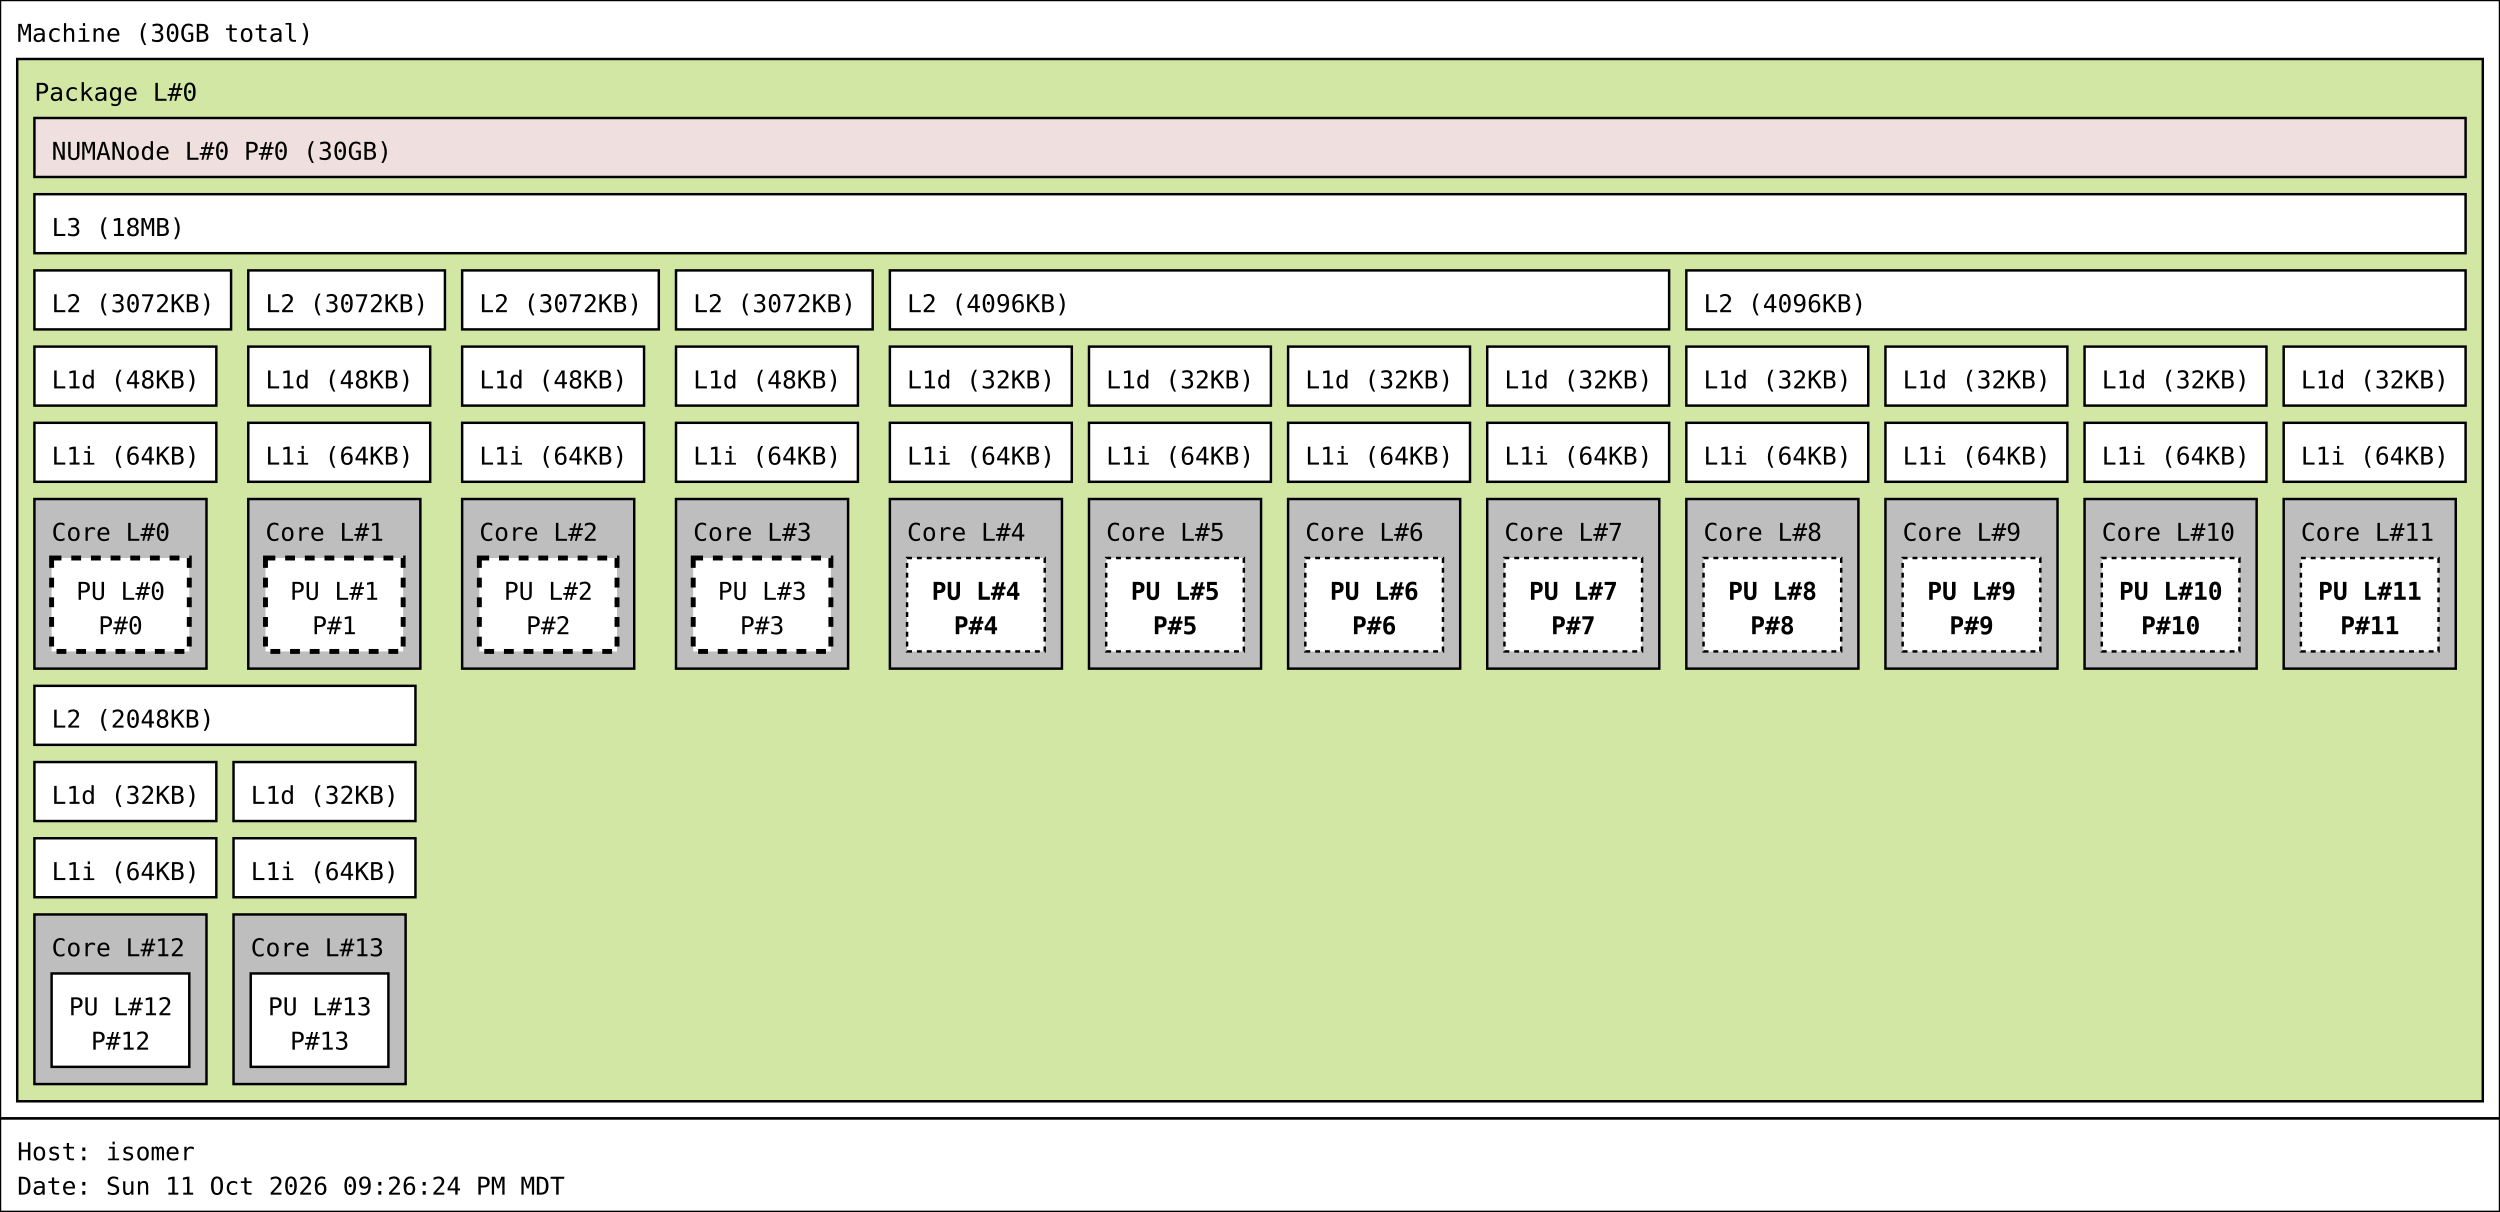
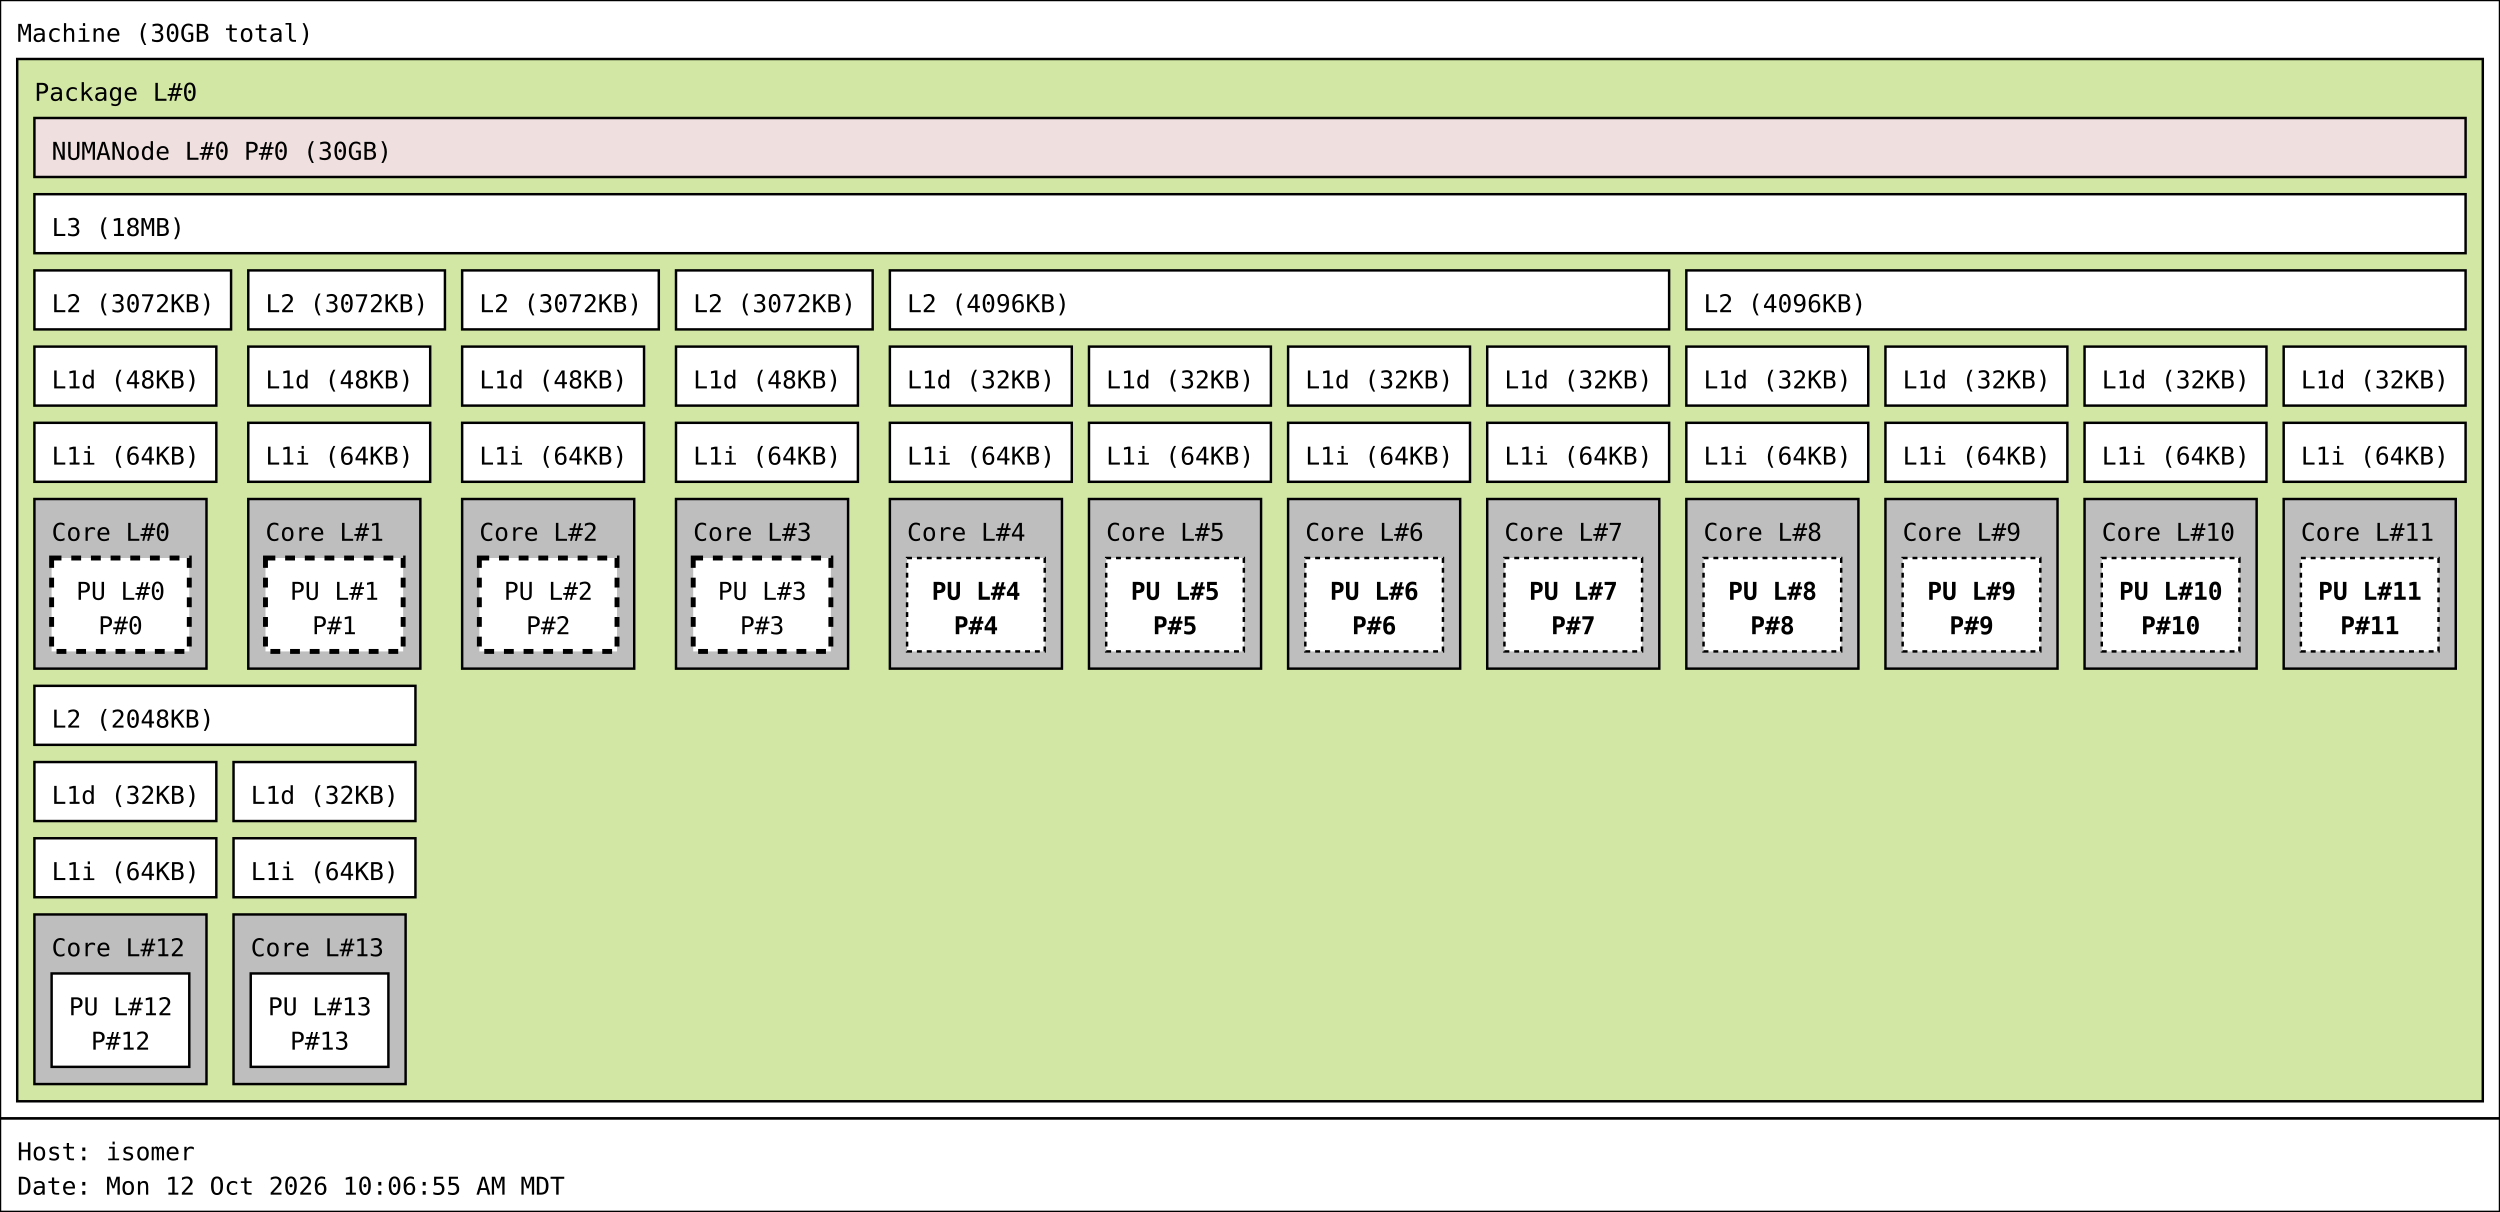
<svg xmlns="http://www.w3.org/2000/svg" width="1017px" height="493px" viewBox="0 0 1017px 493px" version="1.1">
  <rect id="Machine_0_rect" class="Machine" x="0" y="0" width="1017" height="455" fill="rgb(255,255,255)" stroke="rgb(0,0,0)" stroke-width="1" />
  <text id="Machine_0_text" class="Machine" font-family="Monospace" x="7" y="17" fill="rgb(0,0,0)" font-size="10px">Machine (30GB total)</text>
  <rect id="Package_0_rect" class="Package" x="7" y="24" width="1003" height="424" fill="rgb(210,231,164)" stroke="rgb(0,0,0)" stroke-width="1" />
  <text id="Package_0_text" class="Package" font-family="Monospace" x="14" y="41" fill="rgb(0,0,0)" font-size="10px">Package L#0</text>
  <rect id="L3_0_rect" class="L3" x="14" y="79" width="989" height="24" fill="rgb(255,255,255)" stroke="rgb(0,0,0)" stroke-width="1" />
  <text id="L3_0_text" class="L3" font-family="Monospace" x="21" y="96" fill="rgb(0,0,0)" font-size="10px">L3 (18MB)</text>
  <rect id="L2_0_rect" class="L2" x="14" y="110" width="80" height="24" fill="rgb(255,255,255)" stroke="rgb(0,0,0)" stroke-width="1" />
  <text id="L2_0_text" class="L2" font-family="Monospace" x="21" y="127" fill="rgb(0,0,0)" font-size="10px">L2 (3072KB)</text>
  <rect id="L1d_0_rect" class="L1d" x="14" y="141" width="74" height="24" fill="rgb(255,255,255)" stroke="rgb(0,0,0)" stroke-width="1" />
  <text id="L1d_0_text" class="L1d" font-family="Monospace" x="21" y="158" fill="rgb(0,0,0)" font-size="10px">L1d (48KB)</text>
  <rect id="L1i_0_rect" class="L1i" x="14" y="172" width="74" height="24" fill="rgb(255,255,255)" stroke="rgb(0,0,0)" stroke-width="1" />
  <text id="L1i_0_text" class="L1i" font-family="Monospace" x="21" y="189" fill="rgb(0,0,0)" font-size="10px">L1i (64KB)</text>
  <rect id="Core_0_rect" class="Core" x="14" y="203" width="70" height="69" fill="rgb(190,190,190)" stroke="rgb(0,0,0)" stroke-width="1" />
  <text id="Core_0_text" class="Core" font-family="Monospace" x="21" y="220" fill="rgb(0,0,0)" font-size="10px">Core L#0</text>
  <rect id="PU_0_rect" class="PU" x="21" y="227" width="56" height="38" fill="rgb(255,255,255)" stroke="rgb(0,0,0)" stroke-width="2" stroke-dasharray="4" />
  <text id="PU_0_text" class="PU" font-family="Monospace" x="31" y="244" fill="rgb(0,0,0)" font-size="10px">PU L#0</text>
  <text id="PU_0_text_1" class="PU" font-family="Monospace" x="40" y="258" fill="rgb(0,0,0)" font-size="10px">P#0</text>
  <rect id="L2_1_rect" class="L2" x="101" y="110" width="80" height="24" fill="rgb(255,255,255)" stroke="rgb(0,0,0)" stroke-width="1" />
  <text id="L2_1_text" class="L2" font-family="Monospace" x="108" y="127" fill="rgb(0,0,0)" font-size="10px">L2 (3072KB)</text>
  <rect id="L1d_1_rect" class="L1d" x="101" y="141" width="74" height="24" fill="rgb(255,255,255)" stroke="rgb(0,0,0)" stroke-width="1" />
  <text id="L1d_1_text" class="L1d" font-family="Monospace" x="108" y="158" fill="rgb(0,0,0)" font-size="10px">L1d (48KB)</text>
  <rect id="L1i_1_rect" class="L1i" x="101" y="172" width="74" height="24" fill="rgb(255,255,255)" stroke="rgb(0,0,0)" stroke-width="1" />
  <text id="L1i_1_text" class="L1i" font-family="Monospace" x="108" y="189" fill="rgb(0,0,0)" font-size="10px">L1i (64KB)</text>
  <rect id="Core_1_rect" class="Core" x="101" y="203" width="70" height="69" fill="rgb(190,190,190)" stroke="rgb(0,0,0)" stroke-width="1" />
  <text id="Core_1_text" class="Core" font-family="Monospace" x="108" y="220" fill="rgb(0,0,0)" font-size="10px">Core L#1</text>
  <rect id="PU_1_rect" class="PU" x="108" y="227" width="56" height="38" fill="rgb(255,255,255)" stroke="rgb(0,0,0)" stroke-width="2" stroke-dasharray="4" />
  <text id="PU_1_text" class="PU" font-family="Monospace" x="118" y="244" fill="rgb(0,0,0)" font-size="10px">PU L#1</text>
  <text id="PU_1_text_1" class="PU" font-family="Monospace" x="127" y="258" fill="rgb(0,0,0)" font-size="10px">P#1</text>
  <rect id="L2_2_rect" class="L2" x="188" y="110" width="80" height="24" fill="rgb(255,255,255)" stroke="rgb(0,0,0)" stroke-width="1" />
  <text id="L2_2_text" class="L2" font-family="Monospace" x="195" y="127" fill="rgb(0,0,0)" font-size="10px">L2 (3072KB)</text>
  <rect id="L1d_2_rect" class="L1d" x="188" y="141" width="74" height="24" fill="rgb(255,255,255)" stroke="rgb(0,0,0)" stroke-width="1" />
  <text id="L1d_2_text" class="L1d" font-family="Monospace" x="195" y="158" fill="rgb(0,0,0)" font-size="10px">L1d (48KB)</text>
  <rect id="L1i_2_rect" class="L1i" x="188" y="172" width="74" height="24" fill="rgb(255,255,255)" stroke="rgb(0,0,0)" stroke-width="1" />
  <text id="L1i_2_text" class="L1i" font-family="Monospace" x="195" y="189" fill="rgb(0,0,0)" font-size="10px">L1i (64KB)</text>
  <rect id="Core_2_rect" class="Core" x="188" y="203" width="70" height="69" fill="rgb(190,190,190)" stroke="rgb(0,0,0)" stroke-width="1" />
  <text id="Core_2_text" class="Core" font-family="Monospace" x="195" y="220" fill="rgb(0,0,0)" font-size="10px">Core L#2</text>
  <rect id="PU_2_rect" class="PU" x="195" y="227" width="56" height="38" fill="rgb(255,255,255)" stroke="rgb(0,0,0)" stroke-width="2" stroke-dasharray="4" />
  <text id="PU_2_text" class="PU" font-family="Monospace" x="205" y="244" fill="rgb(0,0,0)" font-size="10px">PU L#2</text>
  <text id="PU_2_text_1" class="PU" font-family="Monospace" x="214" y="258" fill="rgb(0,0,0)" font-size="10px">P#2</text>
  <rect id="L2_3_rect" class="L2" x="275" y="110" width="80" height="24" fill="rgb(255,255,255)" stroke="rgb(0,0,0)" stroke-width="1" />
  <text id="L2_3_text" class="L2" font-family="Monospace" x="282" y="127" fill="rgb(0,0,0)" font-size="10px">L2 (3072KB)</text>
  <rect id="L1d_3_rect" class="L1d" x="275" y="141" width="74" height="24" fill="rgb(255,255,255)" stroke="rgb(0,0,0)" stroke-width="1" />
  <text id="L1d_3_text" class="L1d" font-family="Monospace" x="282" y="158" fill="rgb(0,0,0)" font-size="10px">L1d (48KB)</text>
  <rect id="L1i_3_rect" class="L1i" x="275" y="172" width="74" height="24" fill="rgb(255,255,255)" stroke="rgb(0,0,0)" stroke-width="1" />
  <text id="L1i_3_text" class="L1i" font-family="Monospace" x="282" y="189" fill="rgb(0,0,0)" font-size="10px">L1i (64KB)</text>
  <rect id="Core_3_rect" class="Core" x="275" y="203" width="70" height="69" fill="rgb(190,190,190)" stroke="rgb(0,0,0)" stroke-width="1" />
  <text id="Core_3_text" class="Core" font-family="Monospace" x="282" y="220" fill="rgb(0,0,0)" font-size="10px">Core L#3</text>
  <rect id="PU_3_rect" class="PU" x="282" y="227" width="56" height="38" fill="rgb(255,255,255)" stroke="rgb(0,0,0)" stroke-width="2" stroke-dasharray="4" />
  <text id="PU_3_text" class="PU" font-family="Monospace" x="292" y="244" fill="rgb(0,0,0)" font-size="10px">PU L#3</text>
  <text id="PU_3_text_1" class="PU" font-family="Monospace" x="301" y="258" fill="rgb(0,0,0)" font-size="10px">P#3</text>
  <rect id="L2_4_rect" class="L2" x="362" y="110" width="317" height="24" fill="rgb(255,255,255)" stroke="rgb(0,0,0)" stroke-width="1" />
  <text id="L2_4_text" class="L2" font-family="Monospace" x="369" y="127" fill="rgb(0,0,0)" font-size="10px">L2 (4096KB)</text>
  <rect id="L1d_4_rect" class="L1d" x="362" y="141" width="74" height="24" fill="rgb(255,255,255)" stroke="rgb(0,0,0)" stroke-width="1" />
  <text id="L1d_4_text" class="L1d" font-family="Monospace" x="369" y="158" fill="rgb(0,0,0)" font-size="10px">L1d (32KB)</text>
  <rect id="L1i_4_rect" class="L1i" x="362" y="172" width="74" height="24" fill="rgb(255,255,255)" stroke="rgb(0,0,0)" stroke-width="1" />
  <text id="L1i_4_text" class="L1i" font-family="Monospace" x="369" y="189" fill="rgb(0,0,0)" font-size="10px">L1i (64KB)</text>
  <rect id="Core_4_rect" class="Core" x="362" y="203" width="70" height="69" fill="rgb(190,190,190)" stroke="rgb(0,0,0)" stroke-width="1" />
  <text id="Core_4_text" class="Core" font-family="Monospace" x="369" y="220" fill="rgb(0,0,0)" font-size="10px">Core L#4</text>
  <rect id="PU_4_rect" class="PU" x="369" y="227" width="56" height="38" fill="rgb(255,255,255)" stroke="rgb(0,0,0)" stroke-width="1" stroke-dasharray="2" />
  <text id="PU_4_text" class="PU" font-family="Monospace" font-weight="bold" x="379" y="244" fill="rgb(0,0,0)" font-size="10px">PU L#4</text>
  <text id="PU_4_text_1" class="PU" font-family="Monospace" font-weight="bold" x="388" y="258" fill="rgb(0,0,0)" font-size="10px">P#4</text>
  <rect id="L1d_5_rect" class="L1d" x="443" y="141" width="74" height="24" fill="rgb(255,255,255)" stroke="rgb(0,0,0)" stroke-width="1" />
  <text id="L1d_5_text" class="L1d" font-family="Monospace" x="450" y="158" fill="rgb(0,0,0)" font-size="10px">L1d (32KB)</text>
  <rect id="L1i_5_rect" class="L1i" x="443" y="172" width="74" height="24" fill="rgb(255,255,255)" stroke="rgb(0,0,0)" stroke-width="1" />
  <text id="L1i_5_text" class="L1i" font-family="Monospace" x="450" y="189" fill="rgb(0,0,0)" font-size="10px">L1i (64KB)</text>
  <rect id="Core_5_rect" class="Core" x="443" y="203" width="70" height="69" fill="rgb(190,190,190)" stroke="rgb(0,0,0)" stroke-width="1" />
  <text id="Core_5_text" class="Core" font-family="Monospace" x="450" y="220" fill="rgb(0,0,0)" font-size="10px">Core L#5</text>
  <rect id="PU_5_rect" class="PU" x="450" y="227" width="56" height="38" fill="rgb(255,255,255)" stroke="rgb(0,0,0)" stroke-width="1" stroke-dasharray="2" />
  <text id="PU_5_text" class="PU" font-family="Monospace" font-weight="bold" x="460" y="244" fill="rgb(0,0,0)" font-size="10px">PU L#5</text>
  <text id="PU_5_text_1" class="PU" font-family="Monospace" font-weight="bold" x="469" y="258" fill="rgb(0,0,0)" font-size="10px">P#5</text>
  <rect id="L1d_6_rect" class="L1d" x="524" y="141" width="74" height="24" fill="rgb(255,255,255)" stroke="rgb(0,0,0)" stroke-width="1" />
  <text id="L1d_6_text" class="L1d" font-family="Monospace" x="531" y="158" fill="rgb(0,0,0)" font-size="10px">L1d (32KB)</text>
  <rect id="L1i_6_rect" class="L1i" x="524" y="172" width="74" height="24" fill="rgb(255,255,255)" stroke="rgb(0,0,0)" stroke-width="1" />
  <text id="L1i_6_text" class="L1i" font-family="Monospace" x="531" y="189" fill="rgb(0,0,0)" font-size="10px">L1i (64KB)</text>
  <rect id="Core_6_rect" class="Core" x="524" y="203" width="70" height="69" fill="rgb(190,190,190)" stroke="rgb(0,0,0)" stroke-width="1" />
  <text id="Core_6_text" class="Core" font-family="Monospace" x="531" y="220" fill="rgb(0,0,0)" font-size="10px">Core L#6</text>
  <rect id="PU_6_rect" class="PU" x="531" y="227" width="56" height="38" fill="rgb(255,255,255)" stroke="rgb(0,0,0)" stroke-width="1" stroke-dasharray="2" />
  <text id="PU_6_text" class="PU" font-family="Monospace" font-weight="bold" x="541" y="244" fill="rgb(0,0,0)" font-size="10px">PU L#6</text>
  <text id="PU_6_text_1" class="PU" font-family="Monospace" font-weight="bold" x="550" y="258" fill="rgb(0,0,0)" font-size="10px">P#6</text>
  <rect id="L1d_7_rect" class="L1d" x="605" y="141" width="74" height="24" fill="rgb(255,255,255)" stroke="rgb(0,0,0)" stroke-width="1" />
  <text id="L1d_7_text" class="L1d" font-family="Monospace" x="612" y="158" fill="rgb(0,0,0)" font-size="10px">L1d (32KB)</text>
  <rect id="L1i_7_rect" class="L1i" x="605" y="172" width="74" height="24" fill="rgb(255,255,255)" stroke="rgb(0,0,0)" stroke-width="1" />
  <text id="L1i_7_text" class="L1i" font-family="Monospace" x="612" y="189" fill="rgb(0,0,0)" font-size="10px">L1i (64KB)</text>
  <rect id="Core_7_rect" class="Core" x="605" y="203" width="70" height="69" fill="rgb(190,190,190)" stroke="rgb(0,0,0)" stroke-width="1" />
  <text id="Core_7_text" class="Core" font-family="Monospace" x="612" y="220" fill="rgb(0,0,0)" font-size="10px">Core L#7</text>
  <rect id="PU_7_rect" class="PU" x="612" y="227" width="56" height="38" fill="rgb(255,255,255)" stroke="rgb(0,0,0)" stroke-width="1" stroke-dasharray="2" />
  <text id="PU_7_text" class="PU" font-family="Monospace" font-weight="bold" x="622" y="244" fill="rgb(0,0,0)" font-size="10px">PU L#7</text>
  <text id="PU_7_text_1" class="PU" font-family="Monospace" font-weight="bold" x="631" y="258" fill="rgb(0,0,0)" font-size="10px">P#7</text>
  <rect id="L2_5_rect" class="L2" x="686" y="110" width="317" height="24" fill="rgb(255,255,255)" stroke="rgb(0,0,0)" stroke-width="1" />
  <text id="L2_5_text" class="L2" font-family="Monospace" x="693" y="127" fill="rgb(0,0,0)" font-size="10px">L2 (4096KB)</text>
  <rect id="L1d_8_rect" class="L1d" x="686" y="141" width="74" height="24" fill="rgb(255,255,255)" stroke="rgb(0,0,0)" stroke-width="1" />
  <text id="L1d_8_text" class="L1d" font-family="Monospace" x="693" y="158" fill="rgb(0,0,0)" font-size="10px">L1d (32KB)</text>
  <rect id="L1i_8_rect" class="L1i" x="686" y="172" width="74" height="24" fill="rgb(255,255,255)" stroke="rgb(0,0,0)" stroke-width="1" />
  <text id="L1i_8_text" class="L1i" font-family="Monospace" x="693" y="189" fill="rgb(0,0,0)" font-size="10px">L1i (64KB)</text>
  <rect id="Core_8_rect" class="Core" x="686" y="203" width="70" height="69" fill="rgb(190,190,190)" stroke="rgb(0,0,0)" stroke-width="1" />
  <text id="Core_8_text" class="Core" font-family="Monospace" x="693" y="220" fill="rgb(0,0,0)" font-size="10px">Core L#8</text>
  <rect id="PU_8_rect" class="PU" x="693" y="227" width="56" height="38" fill="rgb(255,255,255)" stroke="rgb(0,0,0)" stroke-width="1" stroke-dasharray="2" />
  <text id="PU_8_text" class="PU" font-family="Monospace" font-weight="bold" x="703" y="244" fill="rgb(0,0,0)" font-size="10px">PU L#8</text>
  <text id="PU_8_text_1" class="PU" font-family="Monospace" font-weight="bold" x="712" y="258" fill="rgb(0,0,0)" font-size="10px">P#8</text>
  <rect id="L1d_9_rect" class="L1d" x="767" y="141" width="74" height="24" fill="rgb(255,255,255)" stroke="rgb(0,0,0)" stroke-width="1" />
  <text id="L1d_9_text" class="L1d" font-family="Monospace" x="774" y="158" fill="rgb(0,0,0)" font-size="10px">L1d (32KB)</text>
  <rect id="L1i_9_rect" class="L1i" x="767" y="172" width="74" height="24" fill="rgb(255,255,255)" stroke="rgb(0,0,0)" stroke-width="1" />
  <text id="L1i_9_text" class="L1i" font-family="Monospace" x="774" y="189" fill="rgb(0,0,0)" font-size="10px">L1i (64KB)</text>
  <rect id="Core_9_rect" class="Core" x="767" y="203" width="70" height="69" fill="rgb(190,190,190)" stroke="rgb(0,0,0)" stroke-width="1" />
  <text id="Core_9_text" class="Core" font-family="Monospace" x="774" y="220" fill="rgb(0,0,0)" font-size="10px">Core L#9</text>
  <rect id="PU_9_rect" class="PU" x="774" y="227" width="56" height="38" fill="rgb(255,255,255)" stroke="rgb(0,0,0)" stroke-width="1" stroke-dasharray="2" />
  <text id="PU_9_text" class="PU" font-family="Monospace" font-weight="bold" x="784" y="244" fill="rgb(0,0,0)" font-size="10px">PU L#9</text>
  <text id="PU_9_text_1" class="PU" font-family="Monospace" font-weight="bold" x="793" y="258" fill="rgb(0,0,0)" font-size="10px">P#9</text>
  <rect id="L1d_10_rect" class="L1d" x="848" y="141" width="74" height="24" fill="rgb(255,255,255)" stroke="rgb(0,0,0)" stroke-width="1" />
  <text id="L1d_10_text" class="L1d" font-family="Monospace" x="855" y="158" fill="rgb(0,0,0)" font-size="10px">L1d (32KB)</text>
  <rect id="L1i_10_rect" class="L1i" x="848" y="172" width="74" height="24" fill="rgb(255,255,255)" stroke="rgb(0,0,0)" stroke-width="1" />
  <text id="L1i_10_text" class="L1i" font-family="Monospace" x="855" y="189" fill="rgb(0,0,0)" font-size="10px">L1i (64KB)</text>
  <rect id="Core_10_rect" class="Core" x="848" y="203" width="70" height="69" fill="rgb(190,190,190)" stroke="rgb(0,0,0)" stroke-width="1" />
  <text id="Core_10_text" class="Core" font-family="Monospace" x="855" y="220" fill="rgb(0,0,0)" font-size="10px">Core L#10</text>
  <rect id="PU_10_rect" class="PU" x="855" y="227" width="56" height="38" fill="rgb(255,255,255)" stroke="rgb(0,0,0)" stroke-width="1" stroke-dasharray="2" />
  <text id="PU_10_text" class="PU" font-family="Monospace" font-weight="bold" x="862" y="244" fill="rgb(0,0,0)" font-size="10px">PU L#10</text>
  <text id="PU_10_text_1" class="PU" font-family="Monospace" font-weight="bold" x="871" y="258" fill="rgb(0,0,0)" font-size="10px">P#10</text>
  <rect id="L1d_11_rect" class="L1d" x="929" y="141" width="74" height="24" fill="rgb(255,255,255)" stroke="rgb(0,0,0)" stroke-width="1" />
  <text id="L1d_11_text" class="L1d" font-family="Monospace" x="936" y="158" fill="rgb(0,0,0)" font-size="10px">L1d (32KB)</text>
  <rect id="L1i_11_rect" class="L1i" x="929" y="172" width="74" height="24" fill="rgb(255,255,255)" stroke="rgb(0,0,0)" stroke-width="1" />
  <text id="L1i_11_text" class="L1i" font-family="Monospace" x="936" y="189" fill="rgb(0,0,0)" font-size="10px">L1i (64KB)</text>
  <rect id="Core_11_rect" class="Core" x="929" y="203" width="70" height="69" fill="rgb(190,190,190)" stroke="rgb(0,0,0)" stroke-width="1" />
  <text id="Core_11_text" class="Core" font-family="Monospace" x="936" y="220" fill="rgb(0,0,0)" font-size="10px">Core L#11</text>
  <rect id="PU_11_rect" class="PU" x="936" y="227" width="56" height="38" fill="rgb(255,255,255)" stroke="rgb(0,0,0)" stroke-width="1" stroke-dasharray="2" />
  <text id="PU_11_text" class="PU" font-family="Monospace" font-weight="bold" x="943" y="244" fill="rgb(0,0,0)" font-size="10px">PU L#11</text>
  <text id="PU_11_text_1" class="PU" font-family="Monospace" font-weight="bold" x="952" y="258" fill="rgb(0,0,0)" font-size="10px">P#11</text>
  <rect id="L2_6_rect" class="L2" x="14" y="279" width="155" height="24" fill="rgb(255,255,255)" stroke="rgb(0,0,0)" stroke-width="1" />
  <text id="L2_6_text" class="L2" font-family="Monospace" x="21" y="296" fill="rgb(0,0,0)" font-size="10px">L2 (2048KB)</text>
  <rect id="L1d_12_rect" class="L1d" x="14" y="310" width="74" height="24" fill="rgb(255,255,255)" stroke="rgb(0,0,0)" stroke-width="1" />
  <text id="L1d_12_text" class="L1d" font-family="Monospace" x="21" y="327" fill="rgb(0,0,0)" font-size="10px">L1d (32KB)</text>
  <rect id="L1i_12_rect" class="L1i" x="14" y="341" width="74" height="24" fill="rgb(255,255,255)" stroke="rgb(0,0,0)" stroke-width="1" />
  <text id="L1i_12_text" class="L1i" font-family="Monospace" x="21" y="358" fill="rgb(0,0,0)" font-size="10px">L1i (64KB)</text>
  <rect id="Core_12_rect" class="Core" x="14" y="372" width="70" height="69" fill="rgb(190,190,190)" stroke="rgb(0,0,0)" stroke-width="1" />
  <text id="Core_12_text" class="Core" font-family="Monospace" x="21" y="389" fill="rgb(0,0,0)" font-size="10px">Core L#12</text>
  <rect id="PU_12_rect" class="PU" x="21" y="396" width="56" height="38" fill="rgb(255,255,255)" stroke="rgb(0,0,0)" stroke-width="1" />
  <text id="PU_12_text" class="PU" font-family="Monospace" x="28" y="413" fill="rgb(0,0,0)" font-size="10px">PU L#12</text>
  <text id="PU_12_text_1" class="PU" font-family="Monospace" x="37" y="427" fill="rgb(0,0,0)" font-size="10px">P#12</text>
  <rect id="L1d_13_rect" class="L1d" x="95" y="310" width="74" height="24" fill="rgb(255,255,255)" stroke="rgb(0,0,0)" stroke-width="1" />
  <text id="L1d_13_text" class="L1d" font-family="Monospace" x="102" y="327" fill="rgb(0,0,0)" font-size="10px">L1d (32KB)</text>
  <rect id="L1i_13_rect" class="L1i" x="95" y="341" width="74" height="24" fill="rgb(255,255,255)" stroke="rgb(0,0,0)" stroke-width="1" />
  <text id="L1i_13_text" class="L1i" font-family="Monospace" x="102" y="358" fill="rgb(0,0,0)" font-size="10px">L1i (64KB)</text>
  <rect id="Core_13_rect" class="Core" x="95" y="372" width="70" height="69" fill="rgb(190,190,190)" stroke="rgb(0,0,0)" stroke-width="1" />
  <text id="Core_13_text" class="Core" font-family="Monospace" x="102" y="389" fill="rgb(0,0,0)" font-size="10px">Core L#13</text>
  <rect id="PU_13_rect" class="PU" x="102" y="396" width="56" height="38" fill="rgb(255,255,255)" stroke="rgb(0,0,0)" stroke-width="1" />
  <text id="PU_13_text" class="PU" font-family="Monospace" x="109" y="413" fill="rgb(0,0,0)" font-size="10px">PU L#13</text>
  <text id="PU_13_text_1" class="PU" font-family="Monospace" x="118" y="427" fill="rgb(0,0,0)" font-size="10px">P#13</text>
  <rect id="NUMANode_0_rect" class="NUMANode" x="14" y="48" width="989" height="24" fill="rgb(239,223,222)" stroke="rgb(0,0,0)" stroke-width="1" />
  <text id="NUMANode_0_text" class="NUMANode" font-family="Monospace" x="21" y="65" fill="rgb(0,0,0)" font-size="10px">NUMANode L#0 P#0 (30GB)</text>
  <rect id="anon_rect" x="0" y="455" width="1017" height="38" fill="rgb(255,255,255)" stroke="rgb(0,0,0)" stroke-width="1" />
  <text id="anon_text" font-family="Monospace" x="7" y="472" fill="rgb(0,0,0)" font-size="10px">Host: isomer</text>
-   <text id="anon_text_1" font-family="Monospace" x="7" y="486" fill="rgb(0,0,0)" font-size="10px">Date: Sun 11 Oct 2026 09:26:24 PM MDT</text>
+   <text id="anon_text_1" font-family="Monospace" x="7" y="486" fill="rgb(0,0,0)" font-size="10px">Date: Mon 12 Oct 2026 10:06:55 AM MDT</text>
</svg>
